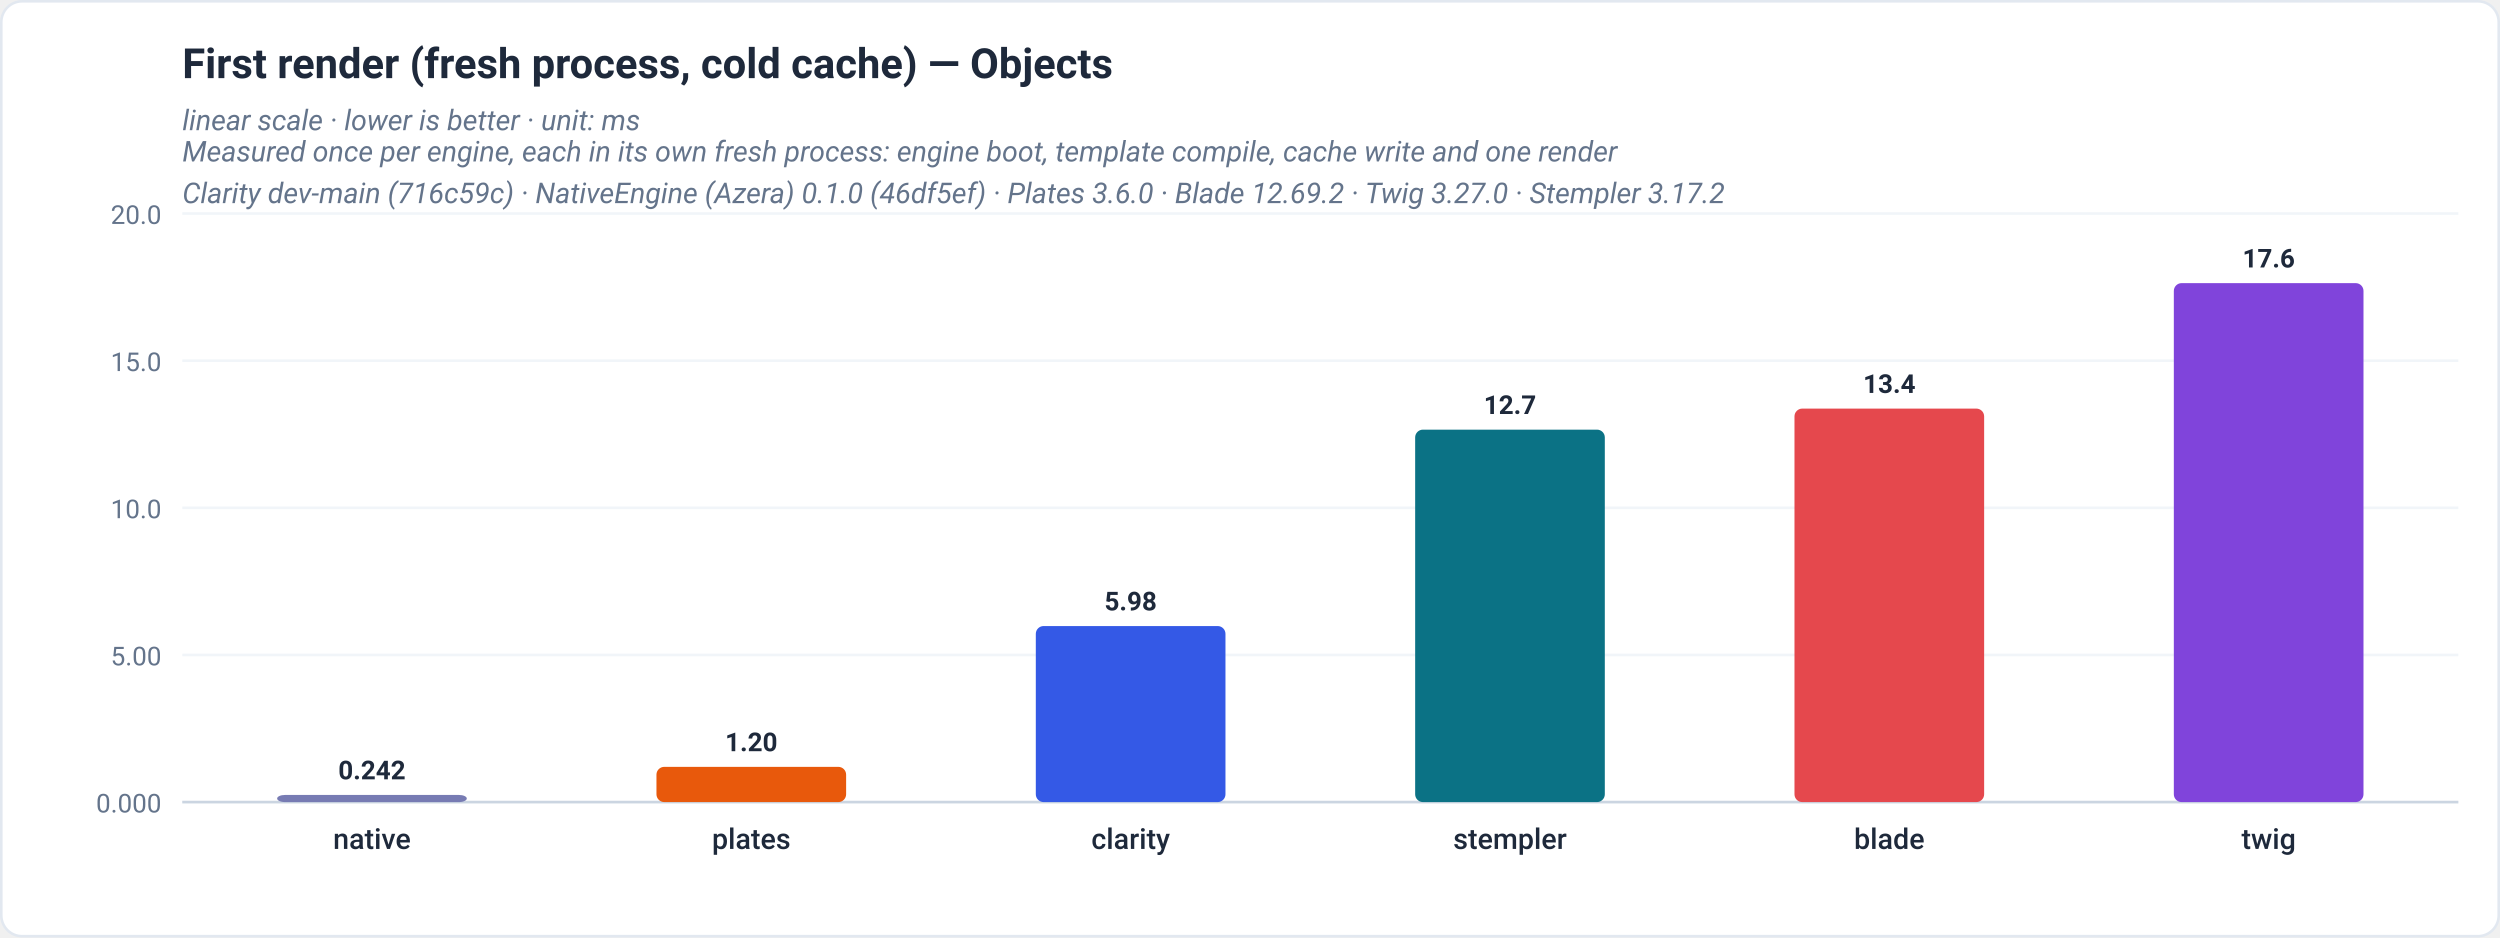
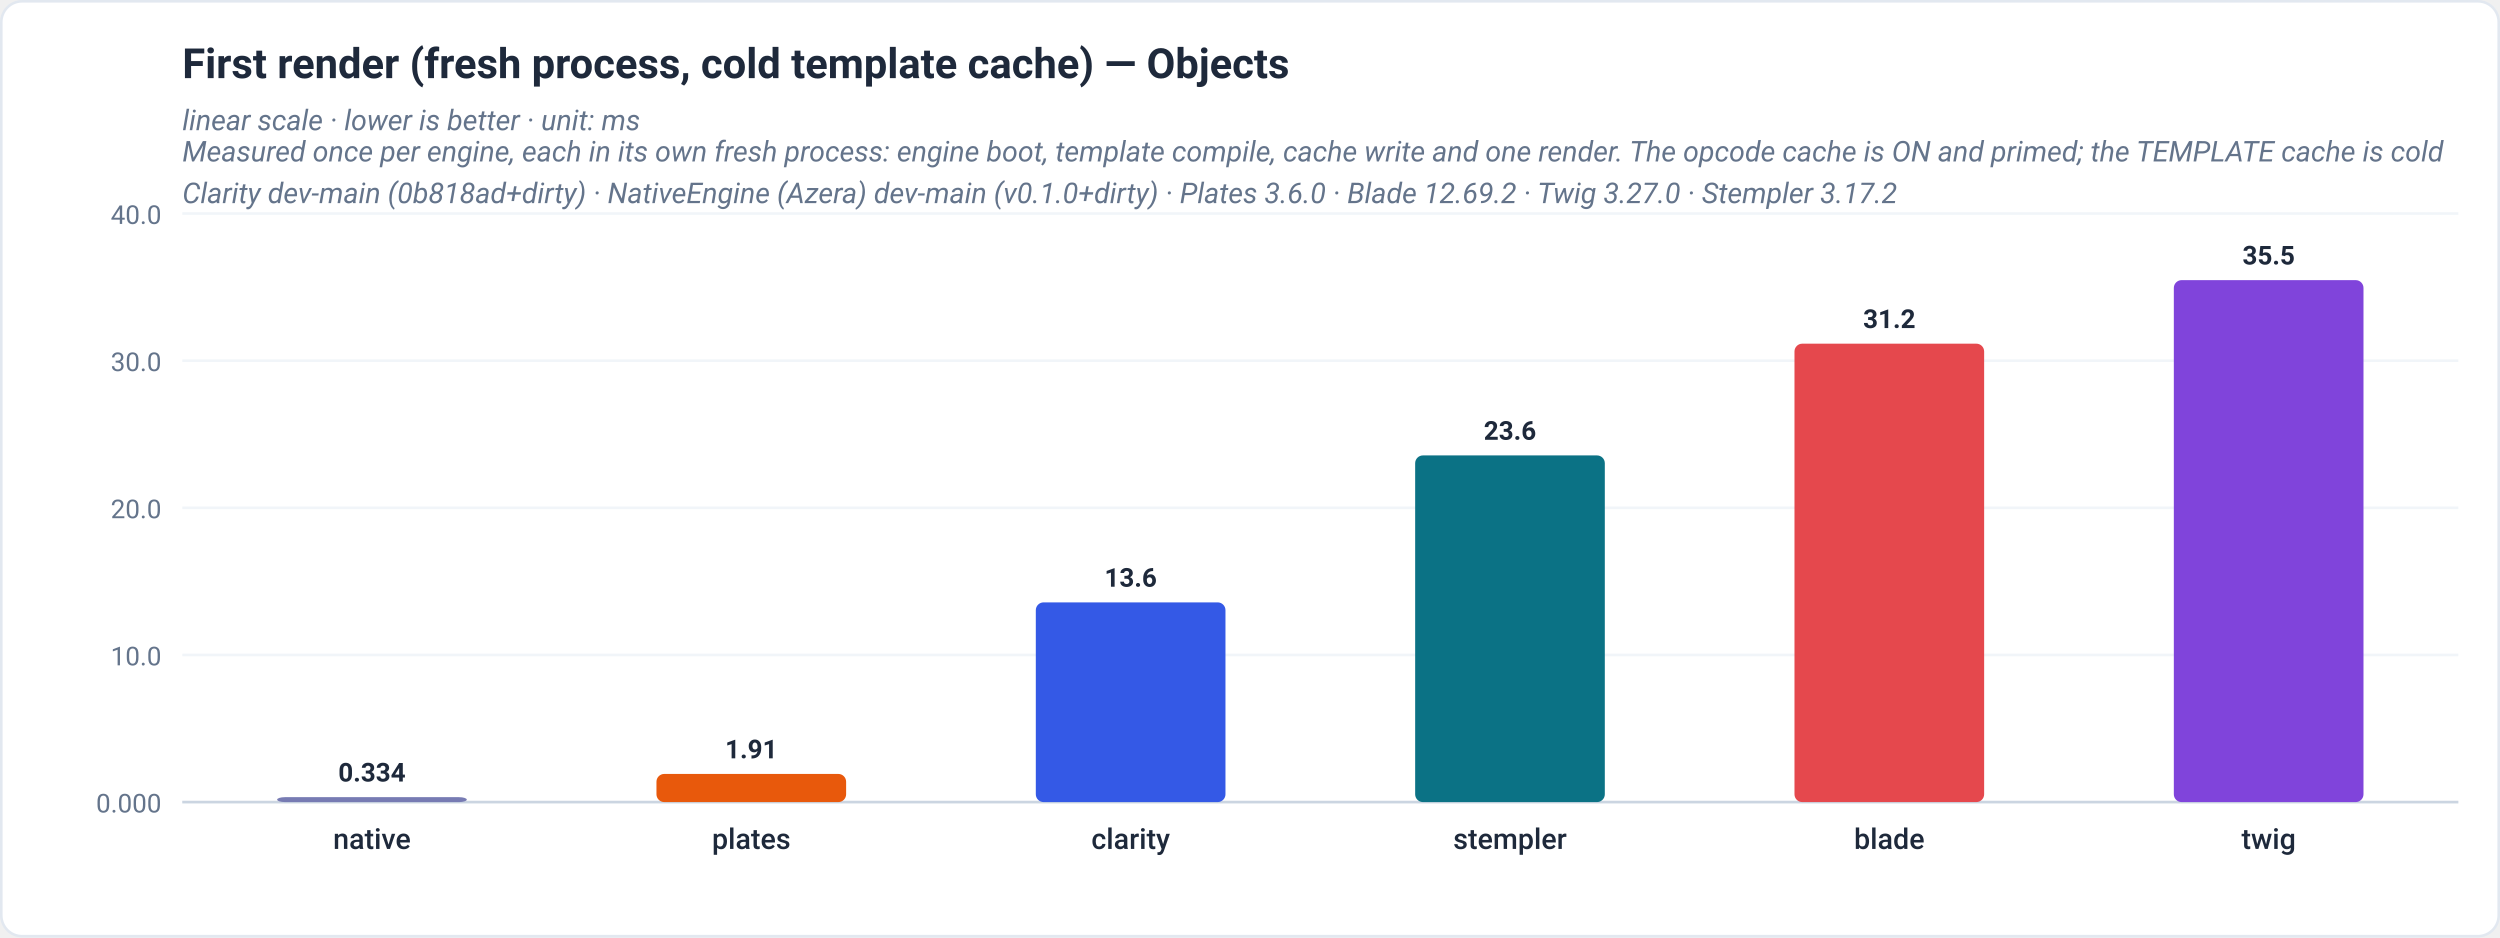
<svg xmlns="http://www.w3.org/2000/svg" viewBox="0 0 960 360" width="960" height="360" role="img" font-family="-apple-system,BlinkMacSystemFont,'Segoe UI',Roboto,Helvetica,Arial,sans-serif">
  <rect x="0.5" y="0.5" width="959" height="359" rx="8" fill="#ffffff" stroke="#e2e8f0" />
-   <text x="70" y="30" font-family="-apple-system,BlinkMacSystemFont,'Segoe UI',Roboto,Helvetica,Arial,sans-serif" font-size="16" font-weight="700" fill="#1e293b" text-anchor="start">First render (fresh process, cold cache) — Objects</text>
+   <text x="70" y="30" font-family="-apple-system,BlinkMacSystemFont,'Segoe UI',Roboto,Helvetica,Arial,sans-serif" font-size="16" font-weight="700" fill="#1e293b" text-anchor="start">First render (fresh process, cold template cache) — Objects</text>
  <text x="70" y="50" font-family="-apple-system,BlinkMacSystemFont,'Segoe UI',Roboto,Helvetica,Arial,sans-serif" font-size="11" font-weight="400" fill="#64748b" text-anchor="start" font-style="italic">linear scale · lower is better · unit: ms</text>
-   <text x="70" y="62" font-family="-apple-system,BlinkMacSystemFont,'Segoe UI',Roboto,Helvetica,Arial,sans-serif" font-size="11" font-weight="400" fill="#64748b" text-anchor="start" font-style="italic">Measured once per engine, each in its own fresh process: engine boot, template compile, cache write and one render</text>
-   <text x="70" y="78" font-family="-apple-system,BlinkMacSystemFont,'Segoe UI',Roboto,Helvetica,Arial,sans-serif" font-size="11" font-weight="400" fill="#64748b" text-anchor="start" font-style="italic">Clarity dev-main (716c59c) · NativeEngine (Azera) 0.1.0 (46df5ef) · Plates 3.6.0 · Blade 12.69.2 · Twig 3.27.0 · Stempler 3.17.2</text>
+   <text x="70" y="62" font-family="-apple-system,BlinkMacSystemFont,'Segoe UI',Roboto,Helvetica,Arial,sans-serif" font-size="11" font-weight="400" fill="#64748b" text-anchor="start" font-style="italic">Measured once per engine, each in its own fresh process: engine boot, template compile, cache write and one render. The opcode cache is ON and primed; the TEMPLATE cache is cold</text>
+   <text x="70" y="78" font-family="-apple-system,BlinkMacSystemFont,'Segoe UI',Roboto,Helvetica,Arial,sans-serif" font-size="11" font-weight="400" fill="#64748b" text-anchor="start" font-style="italic">Clarity dev-main (0b818ad+dirty) · NativeEngine (Azera) dev-main (v0.1.0+dirty) · Plates 3.6.0 · Blade 12.69.2 · Twig 3.27.0 · Stempler 3.17.2</text>
  <line x1="70" y1="308" x2="944" y2="308" stroke="#f1f5f9" stroke-width="1" />
  <text x="62" y="312" font-family="-apple-system,BlinkMacSystemFont,'Segoe UI',Roboto,Helvetica,Arial,sans-serif" font-size="10" font-weight="400" fill="#64748b" text-anchor="end">0.000</text>
  <line x1="70" y1="251.5" x2="944" y2="251.5" stroke="#f1f5f9" stroke-width="1" />
-   <text x="62" y="255.5" font-family="-apple-system,BlinkMacSystemFont,'Segoe UI',Roboto,Helvetica,Arial,sans-serif" font-size="10" font-weight="400" fill="#64748b" text-anchor="end">5.00</text>
+   <text x="62" y="255.5" font-family="-apple-system,BlinkMacSystemFont,'Segoe UI',Roboto,Helvetica,Arial,sans-serif" font-size="10" font-weight="400" fill="#64748b" text-anchor="end">10.0</text>
  <line x1="70" y1="195" x2="944" y2="195" stroke="#f1f5f9" stroke-width="1" />
-   <text x="62" y="199" font-family="-apple-system,BlinkMacSystemFont,'Segoe UI',Roboto,Helvetica,Arial,sans-serif" font-size="10" font-weight="400" fill="#64748b" text-anchor="end">10.0</text>
+   <text x="62" y="199" font-family="-apple-system,BlinkMacSystemFont,'Segoe UI',Roboto,Helvetica,Arial,sans-serif" font-size="10" font-weight="400" fill="#64748b" text-anchor="end">20.0</text>
  <line x1="70" y1="138.5" x2="944" y2="138.5" stroke="#f1f5f9" stroke-width="1" />
-   <text x="62" y="142.5" font-family="-apple-system,BlinkMacSystemFont,'Segoe UI',Roboto,Helvetica,Arial,sans-serif" font-size="10" font-weight="400" fill="#64748b" text-anchor="end">15.0</text>
+   <text x="62" y="142.5" font-family="-apple-system,BlinkMacSystemFont,'Segoe UI',Roboto,Helvetica,Arial,sans-serif" font-size="10" font-weight="400" fill="#64748b" text-anchor="end">30.0</text>
  <line x1="70" y1="82" x2="944" y2="82" stroke="#f1f5f9" stroke-width="1" />
-   <text x="62" y="86" font-family="-apple-system,BlinkMacSystemFont,'Segoe UI',Roboto,Helvetica,Arial,sans-serif" font-size="10" font-weight="400" fill="#64748b" text-anchor="end">20.0</text>
+   <text x="62" y="86" font-family="-apple-system,BlinkMacSystemFont,'Segoe UI',Roboto,Helvetica,Arial,sans-serif" font-size="10" font-weight="400" fill="#64748b" text-anchor="end">40.0</text>
  <line x1="70" y1="308" x2="944" y2="308" stroke="#cbd5e1" stroke-width="1" />
-   <rect x="106.42" y="305.26" width="72.83" height="2.74" rx="3" fill="#777bb3" />
-   <text x="142.83" y="299.26" font-family="-apple-system,BlinkMacSystemFont,'Segoe UI',Roboto,Helvetica,Arial,sans-serif" font-size="10" font-weight="600" fill="#1e293b" text-anchor="middle">0.242</text>
+   <rect x="106.42" y="306.11" width="72.83" height="1.89" rx="3" fill="#777bb3" />
+   <text x="142.83" y="300.11" font-family="-apple-system,BlinkMacSystemFont,'Segoe UI',Roboto,Helvetica,Arial,sans-serif" font-size="10" font-weight="600" fill="#1e293b" text-anchor="middle">0.334</text>
  <text x="142.83" y="326" font-family="-apple-system,BlinkMacSystemFont,'Segoe UI',Roboto,Helvetica,Arial,sans-serif" font-size="11" font-weight="500" fill="#1e293b" text-anchor="middle">native</text>
-   <rect x="252.08" y="294.47" width="72.83" height="13.53" rx="3" fill="#e8590c" />
-   <text x="288.5" y="288.47" font-family="-apple-system,BlinkMacSystemFont,'Segoe UI',Roboto,Helvetica,Arial,sans-serif" font-size="10" font-weight="600" fill="#1e293b" text-anchor="middle">1.20</text>
+   <rect x="252.08" y="297.19" width="72.83" height="10.81" rx="3" fill="#e8590c" />
+   <text x="288.5" y="291.19" font-family="-apple-system,BlinkMacSystemFont,'Segoe UI',Roboto,Helvetica,Arial,sans-serif" font-size="10" font-weight="600" fill="#1e293b" text-anchor="middle">1.91</text>
  <text x="288.5" y="326" font-family="-apple-system,BlinkMacSystemFont,'Segoe UI',Roboto,Helvetica,Arial,sans-serif" font-size="11" font-weight="500" fill="#1e293b" text-anchor="middle">plates</text>
-   <rect x="397.75" y="240.4" width="72.83" height="67.6" rx="3" fill="#3459e6" />
-   <text x="434.17" y="234.4" font-family="-apple-system,BlinkMacSystemFont,'Segoe UI',Roboto,Helvetica,Arial,sans-serif" font-size="10" font-weight="600" fill="#1e293b" text-anchor="middle">5.98</text>
+   <rect x="397.75" y="231.31" width="72.83" height="76.69" rx="3" fill="#3459e6" />
+   <text x="434.17" y="225.31" font-family="-apple-system,BlinkMacSystemFont,'Segoe UI',Roboto,Helvetica,Arial,sans-serif" font-size="10" font-weight="600" fill="#1e293b" text-anchor="middle">13.6</text>
  <text x="434.17" y="326" font-family="-apple-system,BlinkMacSystemFont,'Segoe UI',Roboto,Helvetica,Arial,sans-serif" font-size="11" font-weight="500" fill="#1e293b" text-anchor="middle">clarity</text>
-   <rect x="543.42" y="164.98" width="72.83" height="143.02" rx="3" fill="#0b7285" />
-   <text x="579.83" y="158.98" font-family="-apple-system,BlinkMacSystemFont,'Segoe UI',Roboto,Helvetica,Arial,sans-serif" font-size="10" font-weight="600" fill="#1e293b" text-anchor="middle">12.7</text>
+   <rect x="543.42" y="174.88" width="72.83" height="133.12" rx="3" fill="#0b7285" />
+   <text x="579.83" y="168.88" font-family="-apple-system,BlinkMacSystemFont,'Segoe UI',Roboto,Helvetica,Arial,sans-serif" font-size="10" font-weight="600" fill="#1e293b" text-anchor="middle">23.6</text>
  <text x="579.83" y="326" font-family="-apple-system,BlinkMacSystemFont,'Segoe UI',Roboto,Helvetica,Arial,sans-serif" font-size="11" font-weight="500" fill="#1e293b" text-anchor="middle">stempler</text>
-   <rect x="689.08" y="156.9" width="72.83" height="151.1" rx="3" fill="#e5484d" />
-   <text x="725.5" y="150.9" font-family="-apple-system,BlinkMacSystemFont,'Segoe UI',Roboto,Helvetica,Arial,sans-serif" font-size="10" font-weight="600" fill="#1e293b" text-anchor="middle">13.4</text>
+   <rect x="689.08" y="131.97" width="72.83" height="176.03" rx="3" fill="#e5484d" />
+   <text x="725.5" y="125.97" font-family="-apple-system,BlinkMacSystemFont,'Segoe UI',Roboto,Helvetica,Arial,sans-serif" font-size="10" font-weight="600" fill="#1e293b" text-anchor="middle">31.2</text>
  <text x="725.5" y="326" font-family="-apple-system,BlinkMacSystemFont,'Segoe UI',Roboto,Helvetica,Arial,sans-serif" font-size="11" font-weight="500" fill="#1e293b" text-anchor="middle">blade</text>
-   <rect x="834.75" y="108.72" width="72.83" height="199.28" rx="3" fill="#8044db" />
-   <text x="871.17" y="102.72" font-family="-apple-system,BlinkMacSystemFont,'Segoe UI',Roboto,Helvetica,Arial,sans-serif" font-size="10" font-weight="600" fill="#1e293b" text-anchor="middle">17.6</text>
+   <rect x="834.75" y="107.57" width="72.83" height="200.43" rx="3" fill="#8044db" />
+   <text x="871.17" y="101.57" font-family="-apple-system,BlinkMacSystemFont,'Segoe UI',Roboto,Helvetica,Arial,sans-serif" font-size="10" font-weight="600" fill="#1e293b" text-anchor="middle">35.5</text>
  <text x="871.17" y="326" font-family="-apple-system,BlinkMacSystemFont,'Segoe UI',Roboto,Helvetica,Arial,sans-serif" font-size="11" font-weight="500" fill="#1e293b" text-anchor="middle">twig</text>
</svg>
